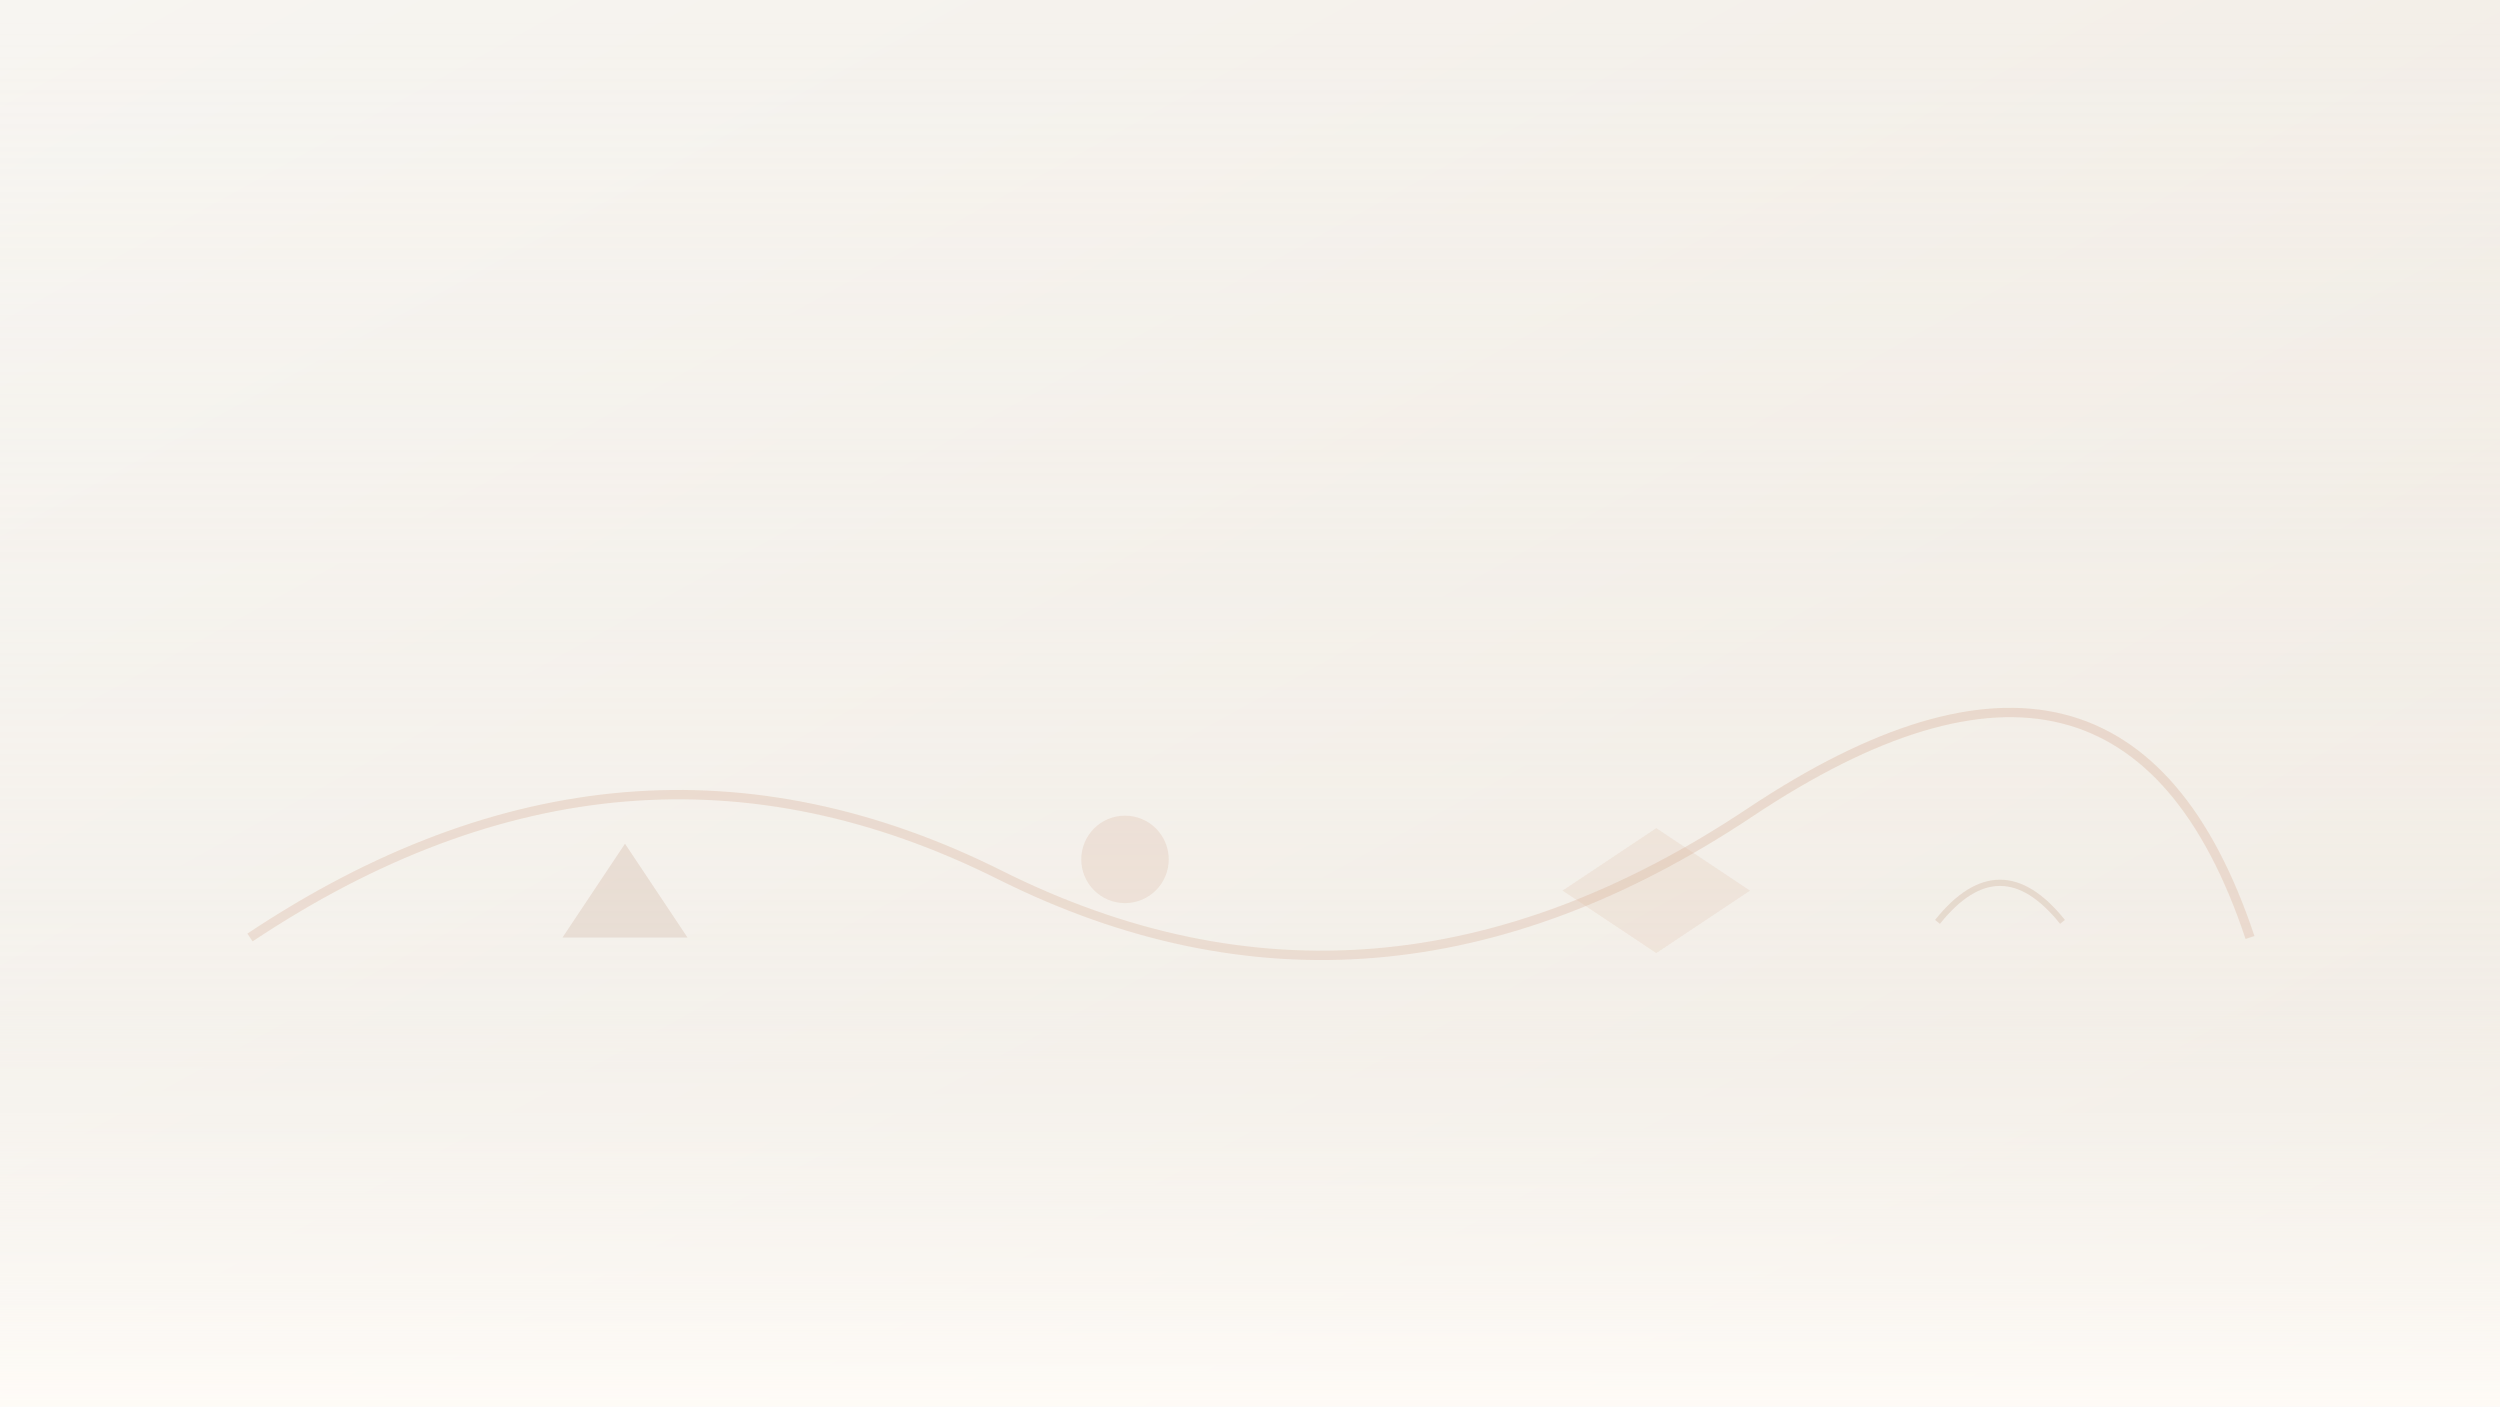
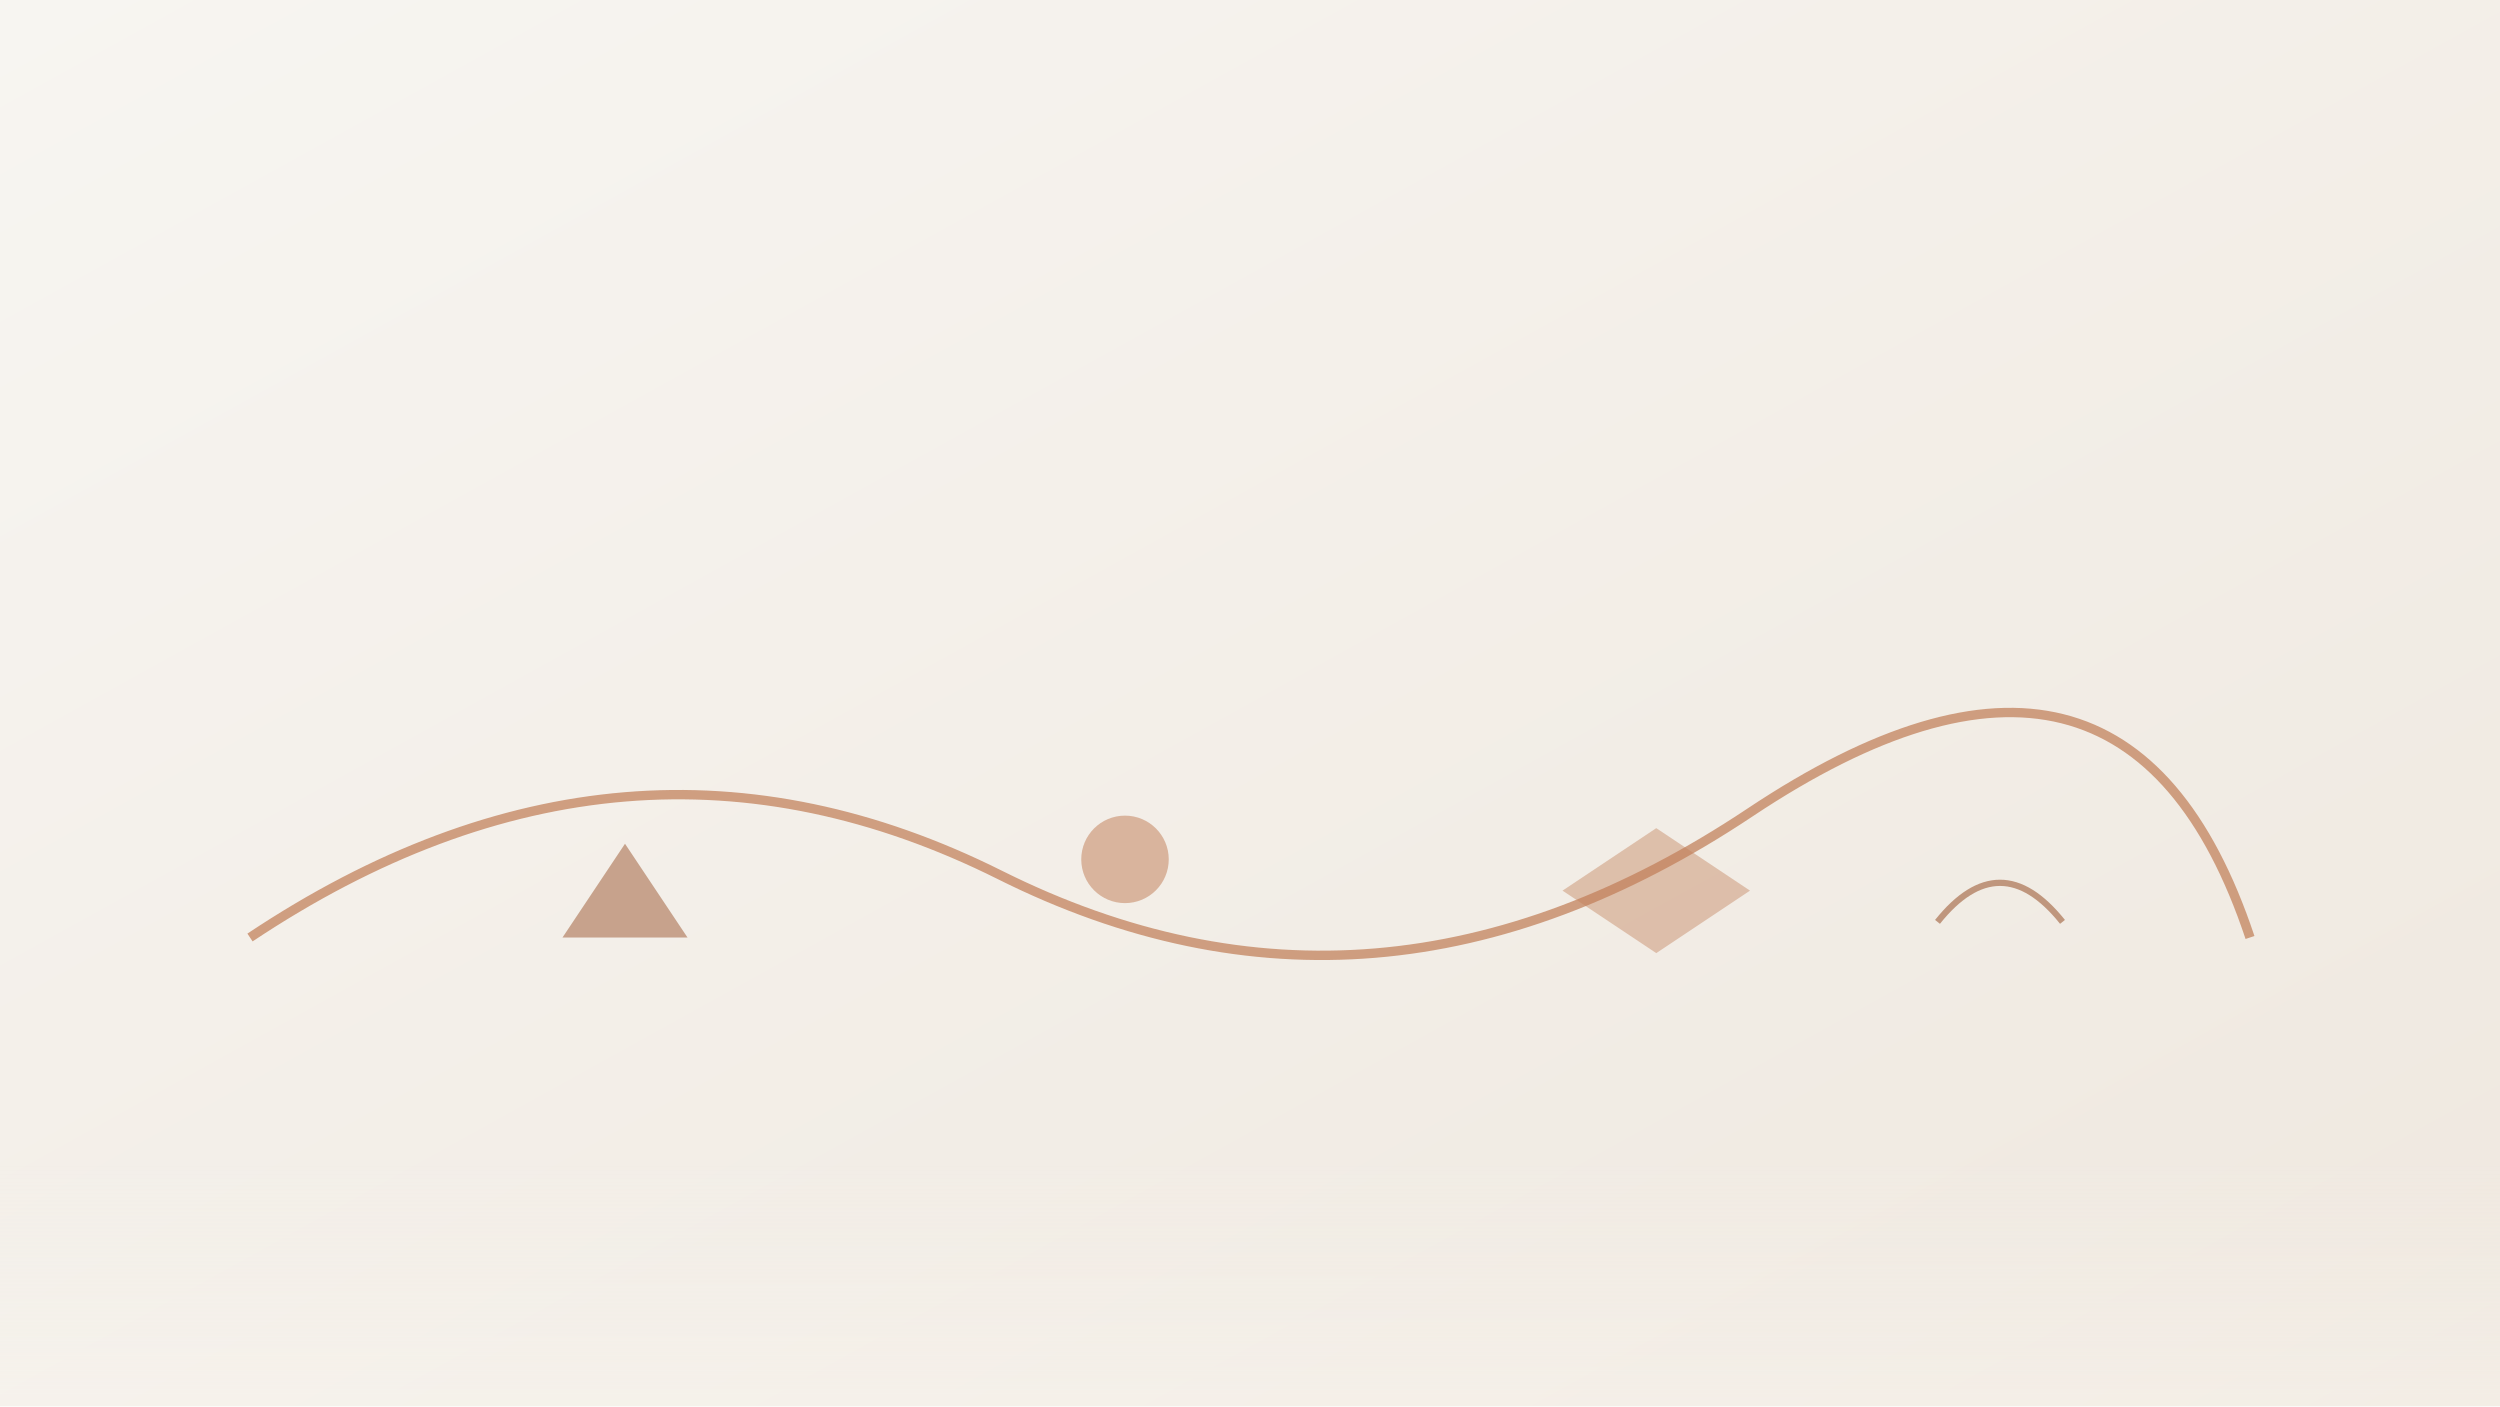
<svg xmlns="http://www.w3.org/2000/svg" viewBox="0 0 800 450" role="img" aria-hidden="true">
  <defs>
    <linearGradient id="bg-silkroad" x1="0" y1="0" x2="1" y2="1">
      <stop offset="0%" stop-color="#f7f5f1" />
      <stop offset="100%" stop-color="#efe8df" />
    </linearGradient>
    <linearGradient id="scrim-silkroad" x1="0.5" y1="0" x2="0.5" y2="1">
      <stop offset="0%" stop-color="#f7f5f1" stop-opacity="0" />
-       <stop offset="72%" stop-color="#f7f5f1" stop-opacity="0.35" />
-       <stop offset="100%" stop-color="#fffcf8" stop-opacity="0.92" />
+       <stop offset="82%" stop-color="#f7f5f1" stop-opacity="0" />
+       <stop offset="100%" stop-color="#fffcf8" stop-opacity="0.26" />
    </linearGradient>
  </defs>
  <rect width="800" height="450" fill="url(#bg-silkroad)" />
-   <g opacity="0.95">
-     <path d="M80 300 Q200 220 320 280 T560 260 T720 300" fill="none" stroke="#c17f59" stroke-width="3" opacity="0.28" />
-     <path d="M180 300 L200 270 L220 300 Z" fill="#a56845" opacity="0.22" />
-     <circle cx="360" cy="275" r="14" fill="#c17f59" opacity="0.2" />
-     <path d="M500 285 L530 265 L560 285 L530 305 Z" fill="#c17f59" opacity="0.16" />
-     <path d="M620 295 Q640 270 660 295" fill="none" stroke="#a56845" stroke-width="2" opacity="0.25" />
+   <g>
+     <path d="M80 300 Q200 220 320 280 T560 260 T720 300" fill="none" stroke="#c17f59" stroke-width="3" opacity="0.73" />
+     <path d="M180 300 L200 270 L220 300 Z" fill="#a56845" opacity="0.57" />
+     <circle cx="360" cy="275" r="14" fill="#c17f59" opacity="0.52" />
+     <path d="M500 285 L530 265 L560 285 L530 305 Z" fill="#c17f59" opacity="0.42" />
+     <path d="M620 295 Q640 270 660 295" fill="none" stroke="#a56845" stroke-width="2" opacity="0.65" />
  </g>
  <rect width="800" height="450" fill="url(#scrim-silkroad)" />
</svg>
